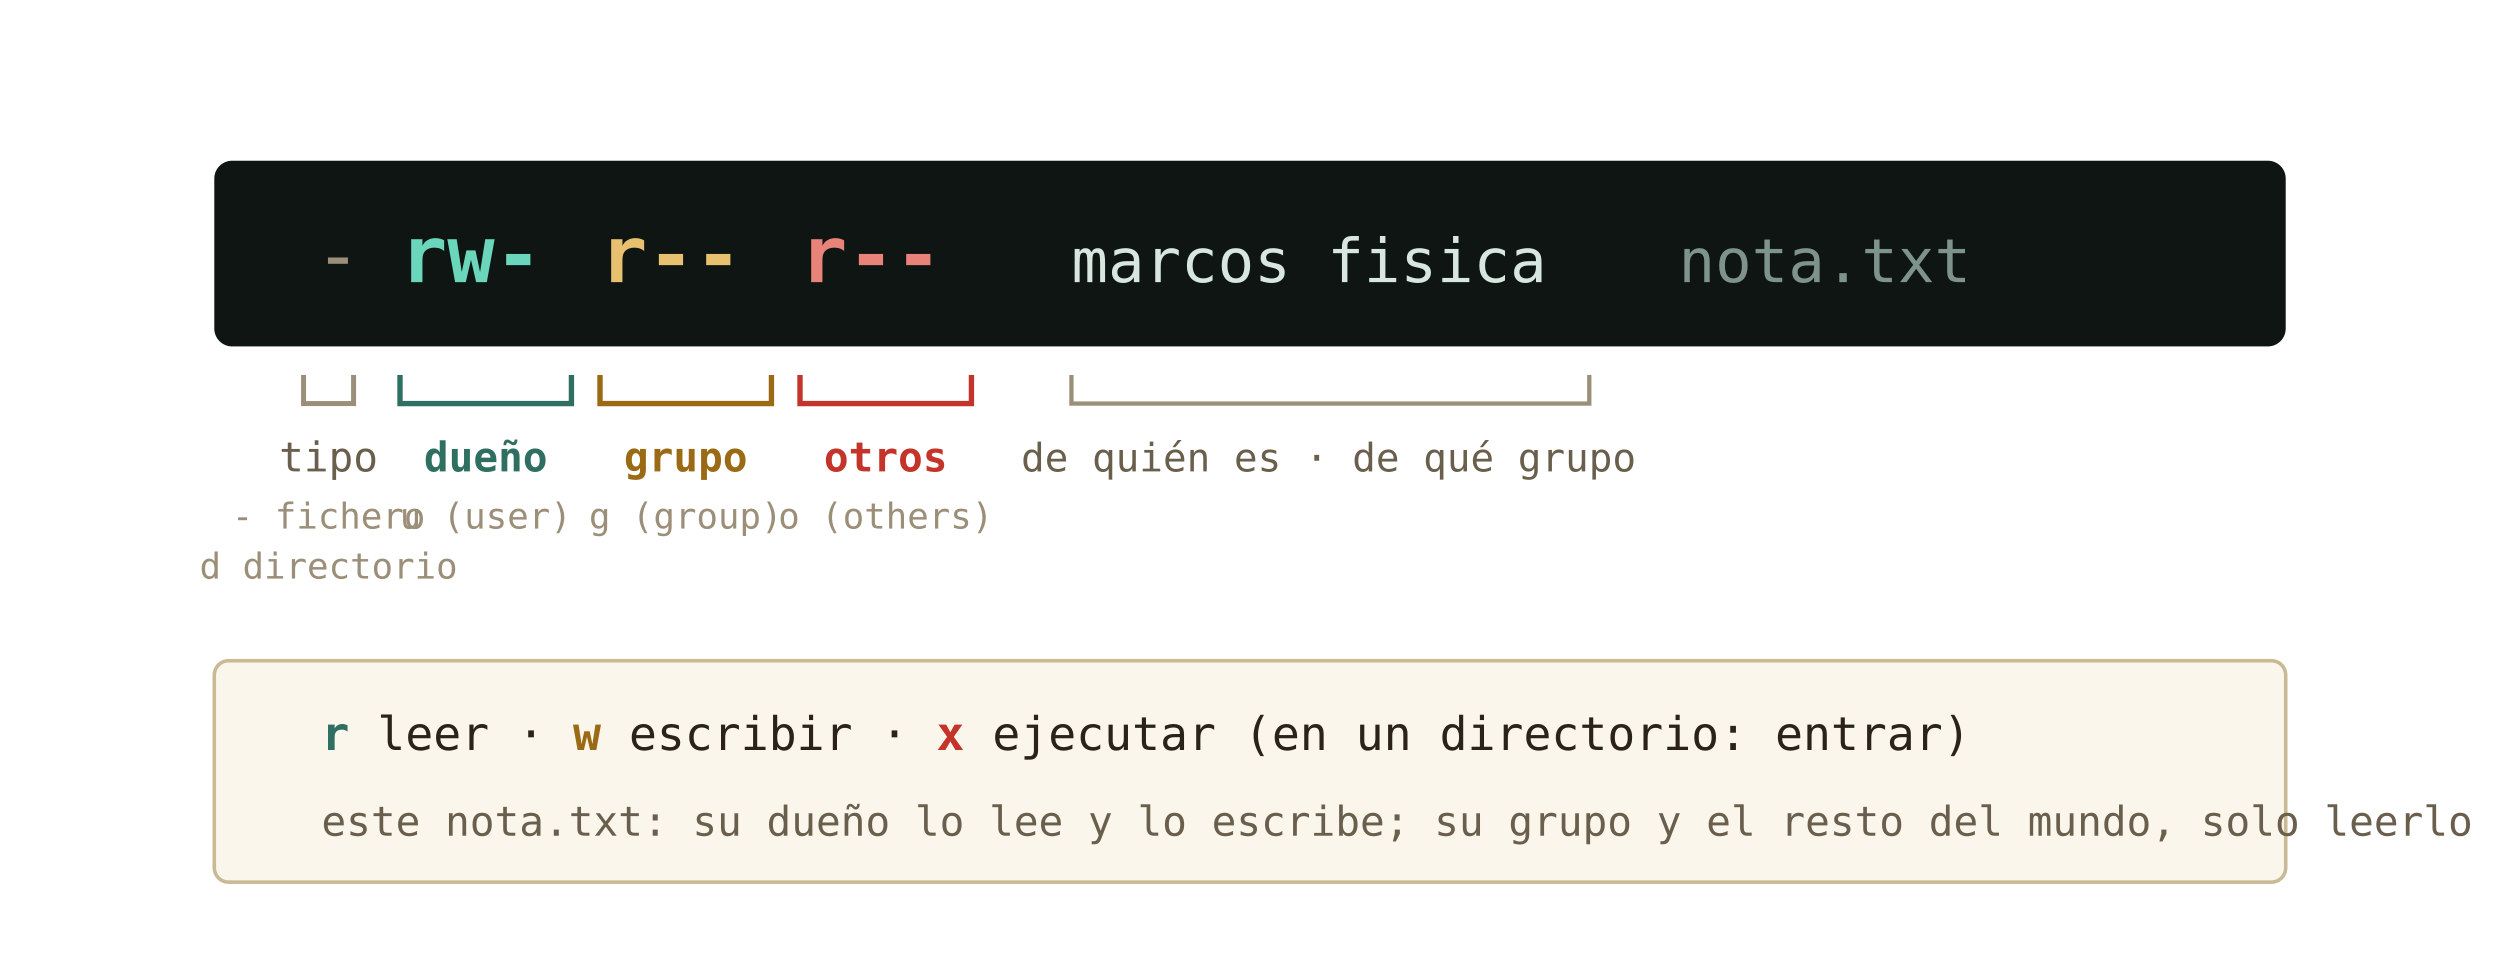
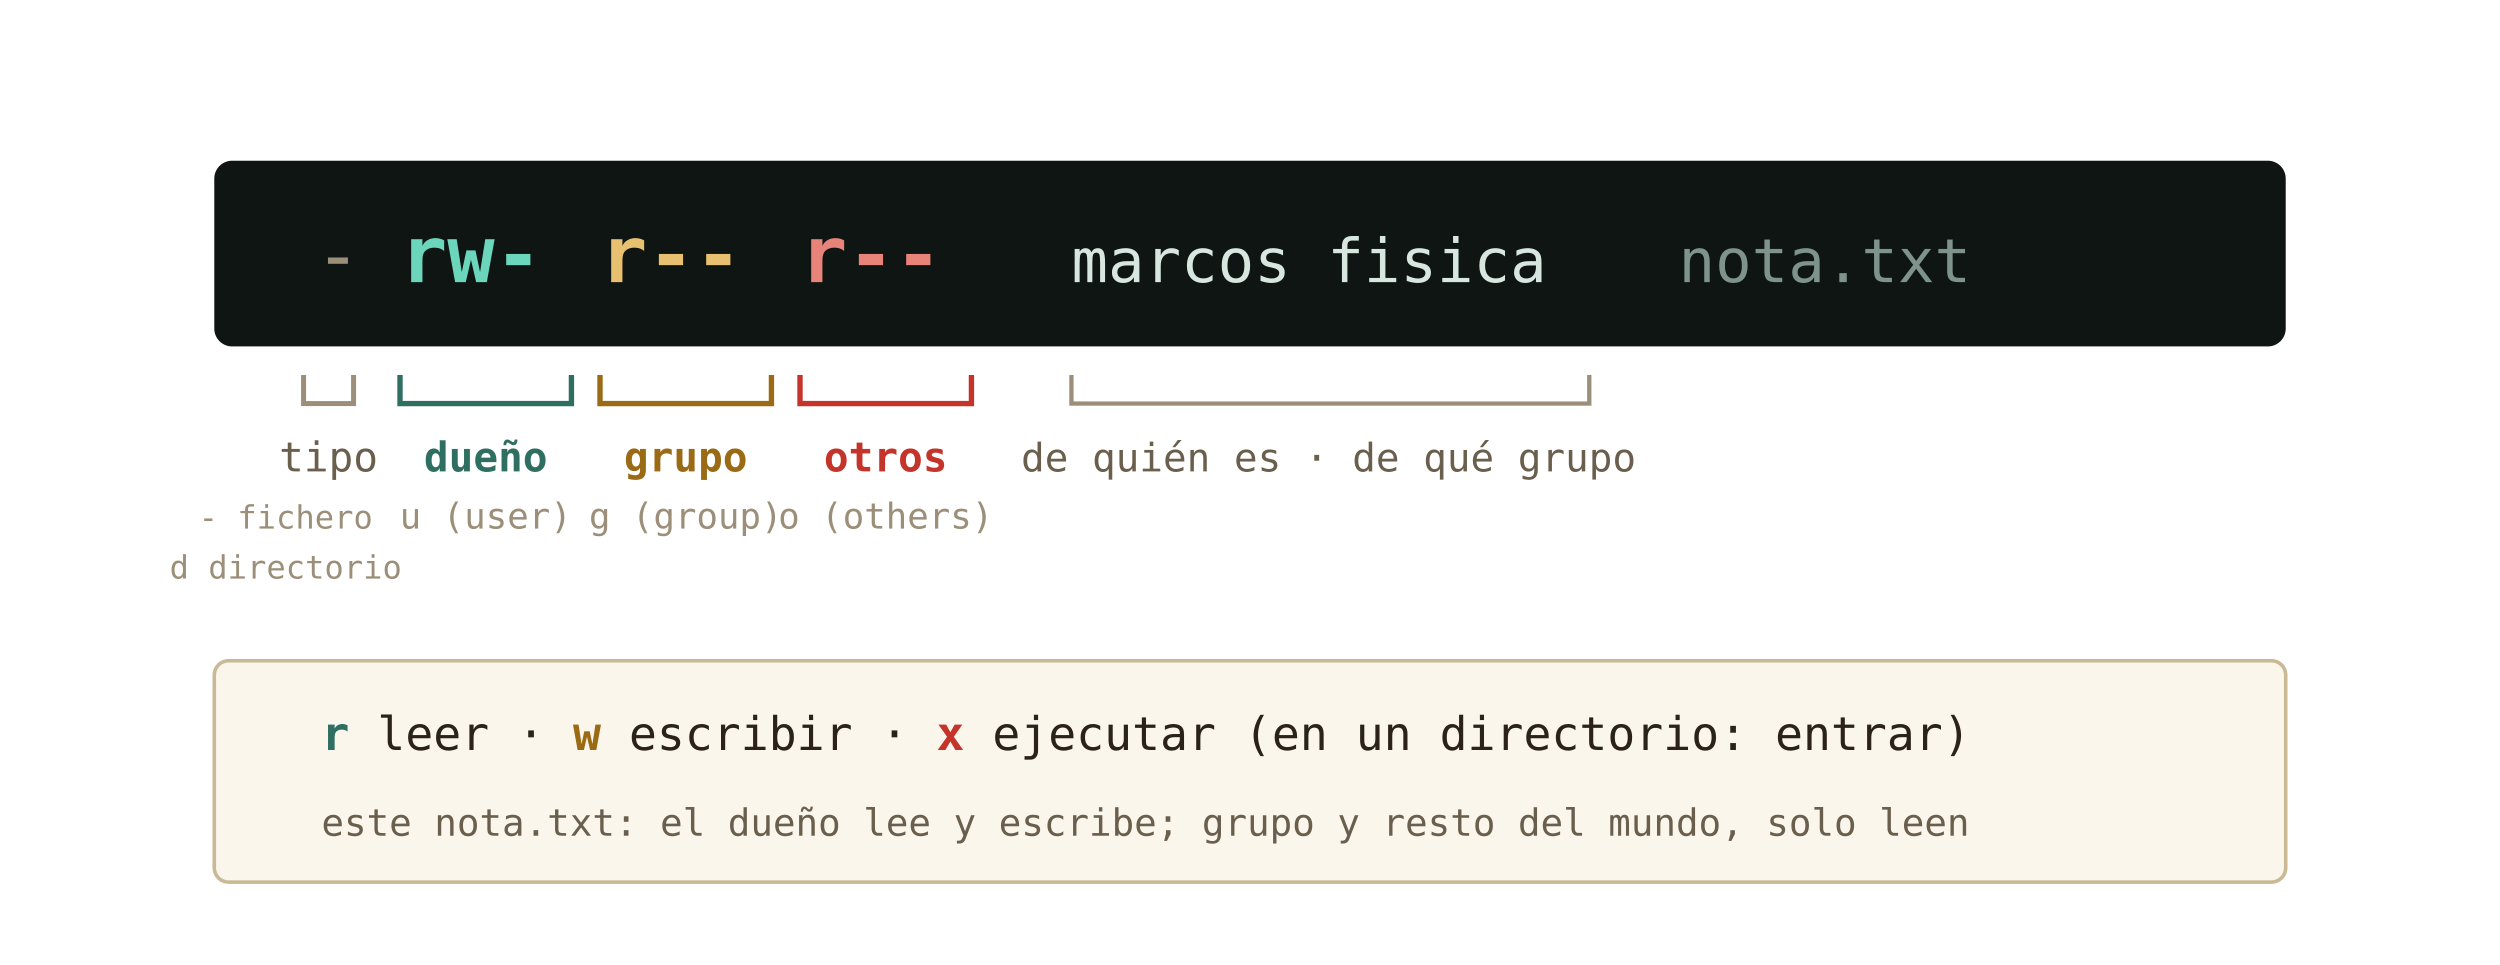
<svg xmlns="http://www.w3.org/2000/svg" viewBox="0 0 700 270" width="700" height="270" role="img" aria-label="Anatomía de los permisos: tipo, dueño, grupo y otros">
  <g font-family="IBM Plex Mono,monospace">
    <rect x="60" y="45" width="580" height="52" rx="5" fill="#0E1512" />
    <text x="88" y="79" font-size="22" fill="#9C8F79">-</text>
    <text x="112" y="79" font-size="22" fill="#6BD6BC" font-weight="600">rw-</text>
    <text x="168" y="79" font-size="22" fill="#E8C170" font-weight="600">r--</text>
    <text x="224" y="79" font-size="22" fill="#E8837A" font-weight="600">r--</text>
    <text x="300" y="79" font-size="17" fill="#D8E6E0">marcos fisica</text>
    <text x="470" y="79" font-size="17" fill="#7E938C">nota.txt</text>
    <path d="M85 105 v8 h14 v-8" fill="none" stroke="#9C8F79" stroke-width="1.4" />
    <text x="92" y="132" font-size="11.5" fill="#6A5F4D" text-anchor="middle">tipo</text>
-     <text x="92" y="148" font-size="10" fill="#9C8F79" text-anchor="middle">- fichero</text>
-     <text x="92" y="162" font-size="10" fill="#9C8F79" text-anchor="middle">d directorio</text>
+     <text x="80" y="148" font-size="9" fill="#9C8F79" text-anchor="middle">- fichero</text>
+     <text x="80" y="162" font-size="9" fill="#9C8F79" text-anchor="middle">d directorio</text>
    <path d="M112 105 v8 h48 v-8" fill="none" stroke="#2F6F62" stroke-width="1.5" />
    <text x="136" y="132" font-size="11.5" fill="#2F6F62" text-anchor="middle" font-weight="600">dueño</text>
    <text x="136" y="148" font-size="10" fill="#9C8F79" text-anchor="middle">u (user)</text>
    <path d="M168 105 v8 h48 v-8" fill="none" stroke="#9A6A14" stroke-width="1.5" />
    <text x="192" y="132" font-size="11.5" fill="#9A6A14" text-anchor="middle" font-weight="600">grupo</text>
    <text x="192" y="148" font-size="10" fill="#9C8F79" text-anchor="middle">g (group)</text>
    <path d="M224 105 v8 h48 v-8" fill="none" stroke="#C4342A" stroke-width="1.5" />
    <text x="248" y="132" font-size="11.5" fill="#C4342A" text-anchor="middle" font-weight="600">otros</text>
    <text x="248" y="148" font-size="10" fill="#9C8F79" text-anchor="middle">o (others)</text>
    <path d="M300 105 v8 h145 v-8" fill="none" stroke="#9C8F79" stroke-width="1.2" />
    <text x="372" y="132" font-size="11" fill="#6A5F4D" text-anchor="middle">de quién es · de qué grupo</text>
    <rect x="60" y="185" width="580" height="62" rx="4" fill="#FAF6EB" stroke="#C9B995" stroke-width="1" />
    <text x="90" y="210" font-size="13" fill="#2B2318">
      <tspan font-weight="600" fill="#2F6F62">r</tspan> leer · <tspan font-weight="600" fill="#9A6A14">w</tspan> escribir · <tspan font-weight="600" fill="#C4342A">x</tspan> ejecutar (en un directorio: entrar)</text>
-     <text x="90" y="234" font-size="11.5" fill="#6A5F4D">este nota.txt: su dueño lo lee y lo escribe; su grupo y el resto del mundo, solo leerlo</text>
+     <text x="90" y="234" font-size="10.5" fill="#6A5F4D">este nota.txt: el dueño lee y escribe; grupo y resto del mundo, solo leen</text>
  </g>
</svg>
